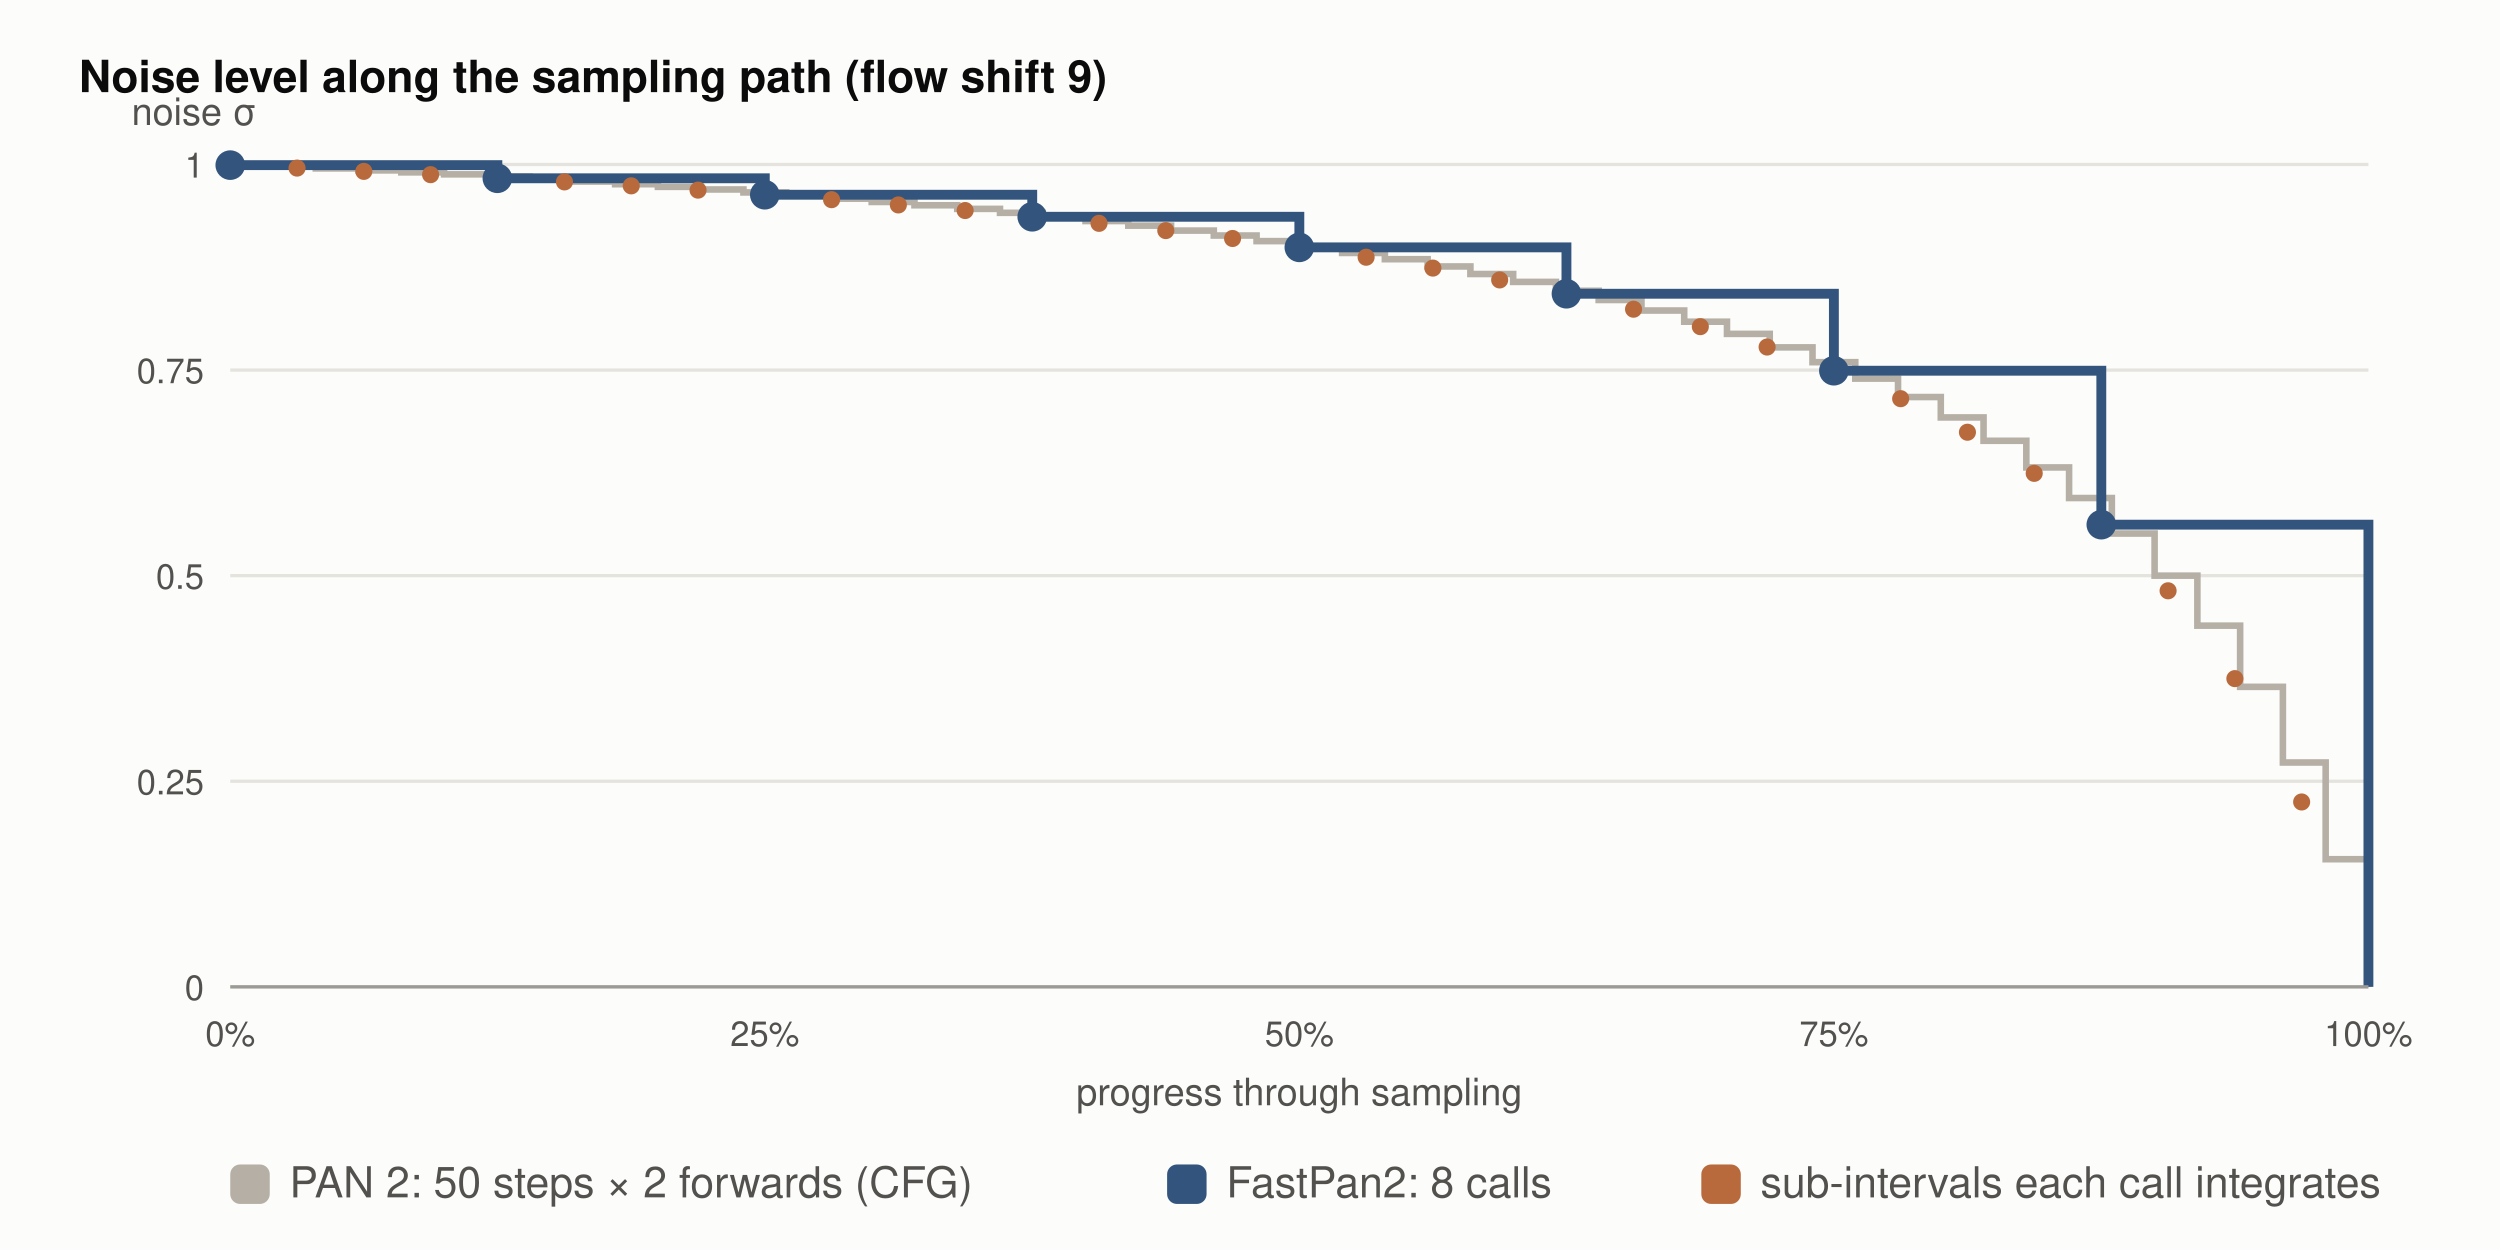
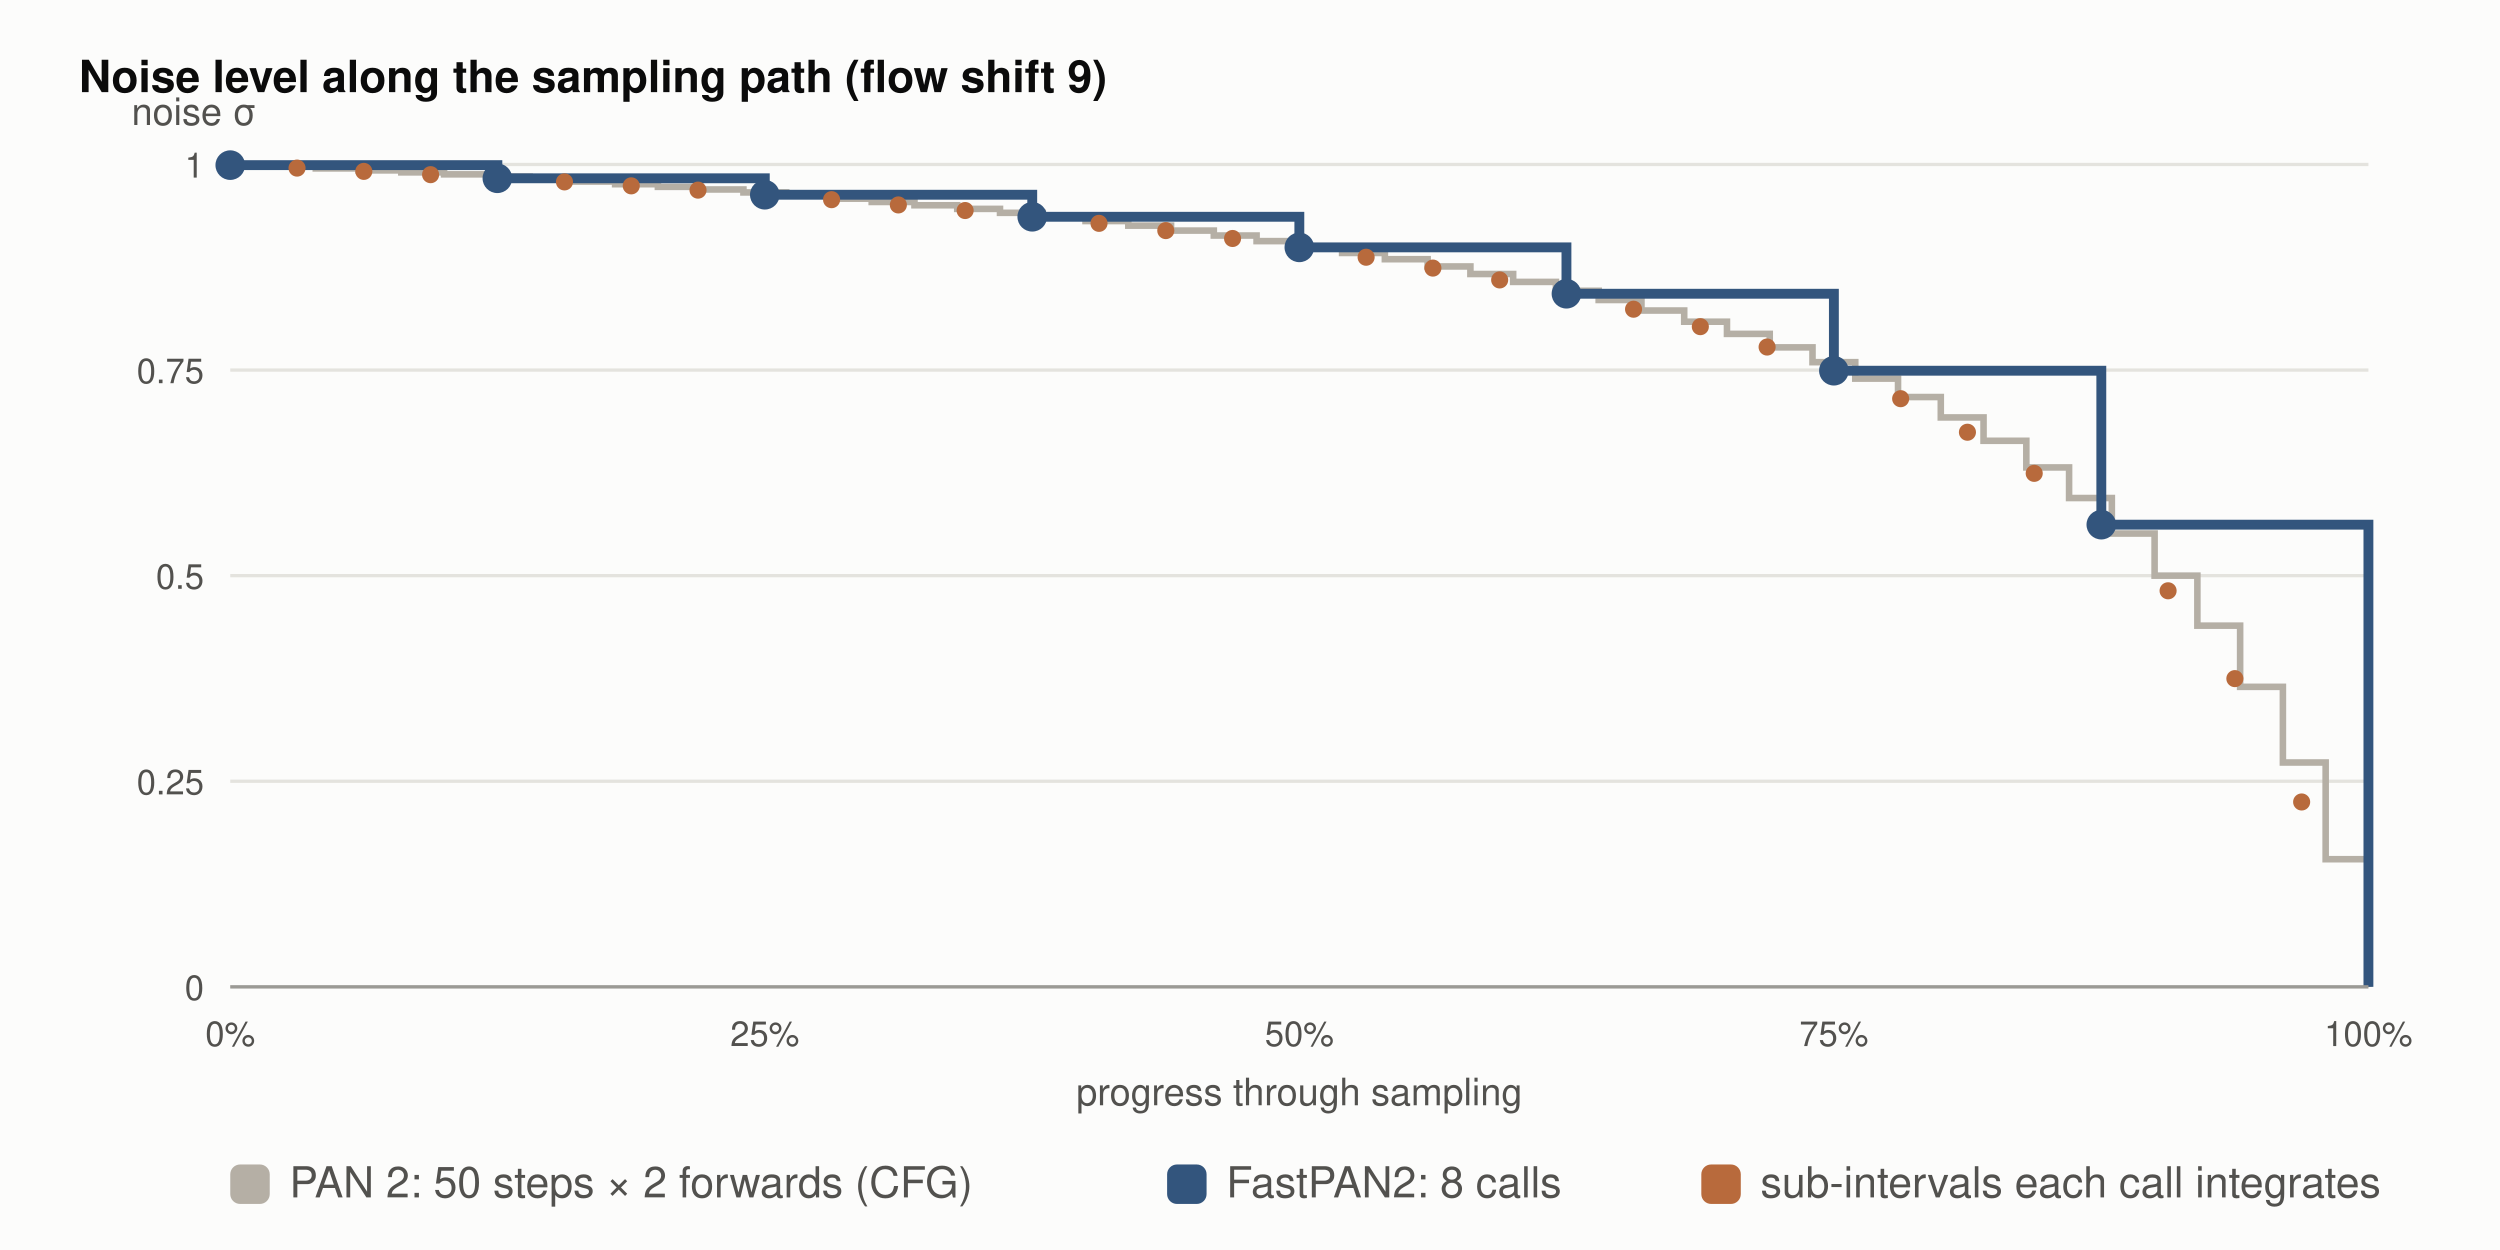
<svg xmlns="http://www.w3.org/2000/svg" width="760" height="380" viewBox="0 0 760 380" role="img" aria-labelledby="t d">
  <style>
  .bg{fill:#fcfcfb} .t1{fill:#0b0b0b} .t2{fill:#52514e} .grid{stroke:#e4e3de} .axis{stroke:#9b9a95}
  .ln{stroke:#52514e;fill:none} .box{fill:#f3f2ee;stroke:#c9c7c0} .boxs{fill:#e6edf5;stroke:#33557d}
  .boxo{fill:#f6ebe3;stroke:#b86a3c} .boxg{fill:#e7f0e9;stroke:#4f7f5a}
  .s0{fill:#b5afa5} .s1{fill:#33557d} .s2{fill:#b86a3c} .s3{fill:#4f7f5a} .s4{fill:#7a5c8a}
  .k0{stroke:#b5afa5} .k1{stroke:#33557d} .k2{stroke:#b86a3c} .k3{stroke:#4f7f5a} .k4{stroke:#7a5c8a}
  text{font-family:-apple-system,BlinkMacSystemFont,"Segoe UI",Helvetica,Arial,sans-serif}
  @media (prefers-color-scheme: dark){
    .bg{fill:#1a1a19} .t1{fill:#ffffff} .t2{fill:#c3c2b7} .grid{stroke:#2e2e2c} .axis{stroke:#6b6a66}
    .ln{stroke:#c3c2b7} .box{fill:#262624;stroke:#4a4945} .boxs{fill:#1f2a37;stroke:#7393bb}
    .boxo{fill:#33251c;stroke:#c27448} .boxg{fill:#1f2b22;stroke:#78a985}
    .s0{fill:#69655e} .s1{fill:#7393bb} .s2{fill:#c27448} .s3{fill:#78a985} .s4{fill:#a68bb5}
    .k0{stroke:#69655e} .k1{stroke:#7393bb} .k2{stroke:#c27448} .k3{stroke:#78a985} .k4{stroke:#a68bb5}
  }
</style>
  <rect class="bg" width="760" height="380" />
  <text class="t1" x="24.0" y="28.0" font-size="13.5" text-anchor="start" font-weight="700">Noise level along the sampling path (flow shift 9)</text>
  <line class="grid" x1="70" x2="720" y1="300.0" y2="300.0" />
  <text class="t2" x="62.0" y="304.0" font-size="10.5" text-anchor="end">0</text>
  <line class="grid" x1="70" x2="720" y1="237.5" y2="237.5" />
  <text class="t2" x="62.0" y="241.5" font-size="10.5" text-anchor="end">0.25</text>
  <line class="grid" x1="70" x2="720" y1="175.0" y2="175.0" />
  <text class="t2" x="62.0" y="179.0" font-size="10.5" text-anchor="end">0.5</text>
  <line class="grid" x1="70" x2="720" y1="112.5" y2="112.5" />
  <text class="t2" x="62.0" y="116.5" font-size="10.5" text-anchor="end">0.75</text>
  <line class="grid" x1="70" x2="720" y1="50.0" y2="50.0" />
  <text class="t2" x="62.0" y="54.0" font-size="10.5" text-anchor="end">1</text>
  <text class="t2" x="40.0" y="38.0" font-size="11.5" text-anchor="start">noise σ</text>
  <path class="k0" d="M70.0,50.0 L83.0,50.0 L83.0,50.6 L96.0,50.6 L96.0,51.2 L109.0,51.2 L109.0,51.8 L122.0,51.8 L122.0,52.4 L135.0,52.4 L135.0,53.0 L148.0,53.0 L148.0,53.7 L161.0,53.7 L161.0,54.4 L174.0,54.4 L174.0,55.2 L187.0,55.2 L187.0,56.0 L200.0,56.0 L200.0,56.8 L213.0,56.8 L213.0,57.6 L226.0,57.6 L226.0,58.5 L239.0,58.5 L239.0,59.4 L252.0,59.4 L252.0,60.4 L265.0,60.4 L265.0,61.4 L278.0,61.4 L278.0,62.4 L291.0,62.4 L291.0,63.5 L304.0,63.5 L304.0,64.7 L317.0,64.7 L317.0,65.9 L330.0,65.9 L330.0,67.2 L343.0,67.2 L343.0,68.6 L356.0,68.6 L356.0,70.1 L369.0,70.1 L369.0,71.6 L382.0,71.6 L382.0,73.3 L395.0,73.3 L395.0,75.0 L408.0,75.0 L408.0,76.9 L421.0,76.9 L421.0,78.8 L434.0,78.8 L434.0,81.0 L447.0,81.0 L447.0,83.3 L460.0,83.3 L460.0,85.7 L473.0,85.7 L473.0,88.4 L486.0,88.4 L486.0,91.2 L499.0,91.2 L499.0,94.4 L512.0,94.4 L512.0,97.8 L525.0,97.8 L525.0,101.5 L538.0,101.5 L538.0,105.6 L551.0,105.6 L551.0,110.1 L564.0,110.1 L564.0,115.1 L577.0,115.1 L577.0,120.7 L590.0,120.7 L590.0,126.9 L603.0,126.9 L603.0,134.0 L616.0,134.0 L616.0,142.1 L629.0,142.1 L629.0,151.4 L642.0,151.4 L642.0,162.2 L655.0,162.2 L655.0,175.0 L668.0,175.0 L668.0,190.2 L681.0,190.2 L681.0,208.8 L694.0,208.8 L694.0,231.8 L707.0,231.8 L707.0,261.2 L720.0,261.2 L720.0,300.0" stroke-width="2" fill="none" />
  <path class="k1" d="M70.0,50.2 L151.2,50.2 L151.2,54.2 L232.5,54.2 L232.5,59.2 L313.8,59.2 L313.8,65.9 L395.0,65.9 L395.0,75.2 L476.2,75.2 L476.2,89.3 L557.5,89.3 L557.5,112.7 L638.8,112.7 L638.8,159.5 L720.0,159.5 L720.0,300.0" stroke-width="3" fill="none" />
  <circle class="s1" cx="70.0" cy="50.2" r="4.5" />
  <circle class="s2" cx="90.3" cy="51.1" r="2.6" />
  <circle class="s2" cx="110.6" cy="52.1" r="2.6" />
  <circle class="s2" cx="130.9" cy="53.1" r="2.6" />
  <circle class="s1" cx="151.2" cy="54.2" r="4.5" />
  <circle class="s2" cx="171.6" cy="55.3" r="2.6" />
  <circle class="s2" cx="191.9" cy="56.5" r="2.6" />
  <circle class="s2" cx="212.2" cy="57.8" r="2.6" />
  <circle class="s1" cx="232.5" cy="59.2" r="4.5" />
  <circle class="s2" cx="252.8" cy="60.7" r="2.6" />
  <circle class="s2" cx="273.1" cy="62.3" r="2.6" />
  <circle class="s2" cx="293.4" cy="64.0" r="2.6" />
  <circle class="s1" cx="313.8" cy="65.9" r="4.5" />
  <circle class="s2" cx="334.1" cy="67.9" r="2.6" />
  <circle class="s2" cx="354.4" cy="70.1" r="2.6" />
  <circle class="s2" cx="374.7" cy="72.5" r="2.6" />
  <circle class="s1" cx="395.0" cy="75.2" r="4.5" />
  <circle class="s2" cx="415.3" cy="78.2" r="2.6" />
  <circle class="s2" cx="435.6" cy="81.5" r="2.6" />
  <circle class="s2" cx="455.9" cy="85.1" r="2.6" />
  <circle class="s1" cx="476.2" cy="89.3" r="4.5" />
  <circle class="s2" cx="496.6" cy="94.0" r="2.6" />
  <circle class="s2" cx="516.9" cy="99.3" r="2.6" />
  <circle class="s2" cx="537.2" cy="105.5" r="2.6" />
  <circle class="s1" cx="557.5" cy="112.7" r="4.5" />
  <circle class="s2" cx="577.8" cy="121.2" r="2.6" />
  <circle class="s2" cx="598.1" cy="131.4" r="2.6" />
  <circle class="s2" cx="618.4" cy="143.9" r="2.6" />
  <circle class="s1" cx="638.8" cy="159.5" r="4.5" />
  <circle class="s2" cx="659.1" cy="179.6" r="2.6" />
  <circle class="s2" cx="679.4" cy="206.3" r="2.6" />
  <circle class="s2" cx="699.7" cy="243.8" r="2.6" />
  <line class="axis" x1="70" x2="720" y1="300" y2="300" />
  <text class="t2" x="70.0" y="318.0" font-size="10.5" text-anchor="middle">0%</text>
  <text class="t2" x="232.5" y="318.0" font-size="10.5" text-anchor="middle">25%</text>
  <text class="t2" x="395.0" y="318.0" font-size="10.5" text-anchor="middle">50%</text>
  <text class="t2" x="557.5" y="318.0" font-size="10.5" text-anchor="middle">75%</text>
  <text class="t2" x="720.0" y="318.0" font-size="10.5" text-anchor="middle">100%</text>
  <text class="t2" x="395.0" y="336.0" font-size="11.5" text-anchor="middle">progress through sampling</text>
  <rect class="s0" x="70" y="354" width="12" height="12" rx="3" />
  <text class="t2" x="88.0" y="364.0" font-size="13" text-anchor="start">PAN 2: 50 steps × 2 forwards (CFG)</text>
  <rect class="s1" x="354.8" y="354" width="12" height="12" rx="3" />
-   <text class="t2" x="372.8" y="364.0" font-size="13" text-anchor="start">FastPan2: 8 calls</text>
+   <text class="t2" x="372.8" y="364.0" font-size="13" text-anchor="start">FastPAN2: 8 calls</text>
  <rect class="s2" x="517.2" y="354" width="12" height="12" rx="3" />
  <text class="t2" x="535.2" y="364.0" font-size="13" text-anchor="start">sub-intervals each call integrates</text>
</svg>
